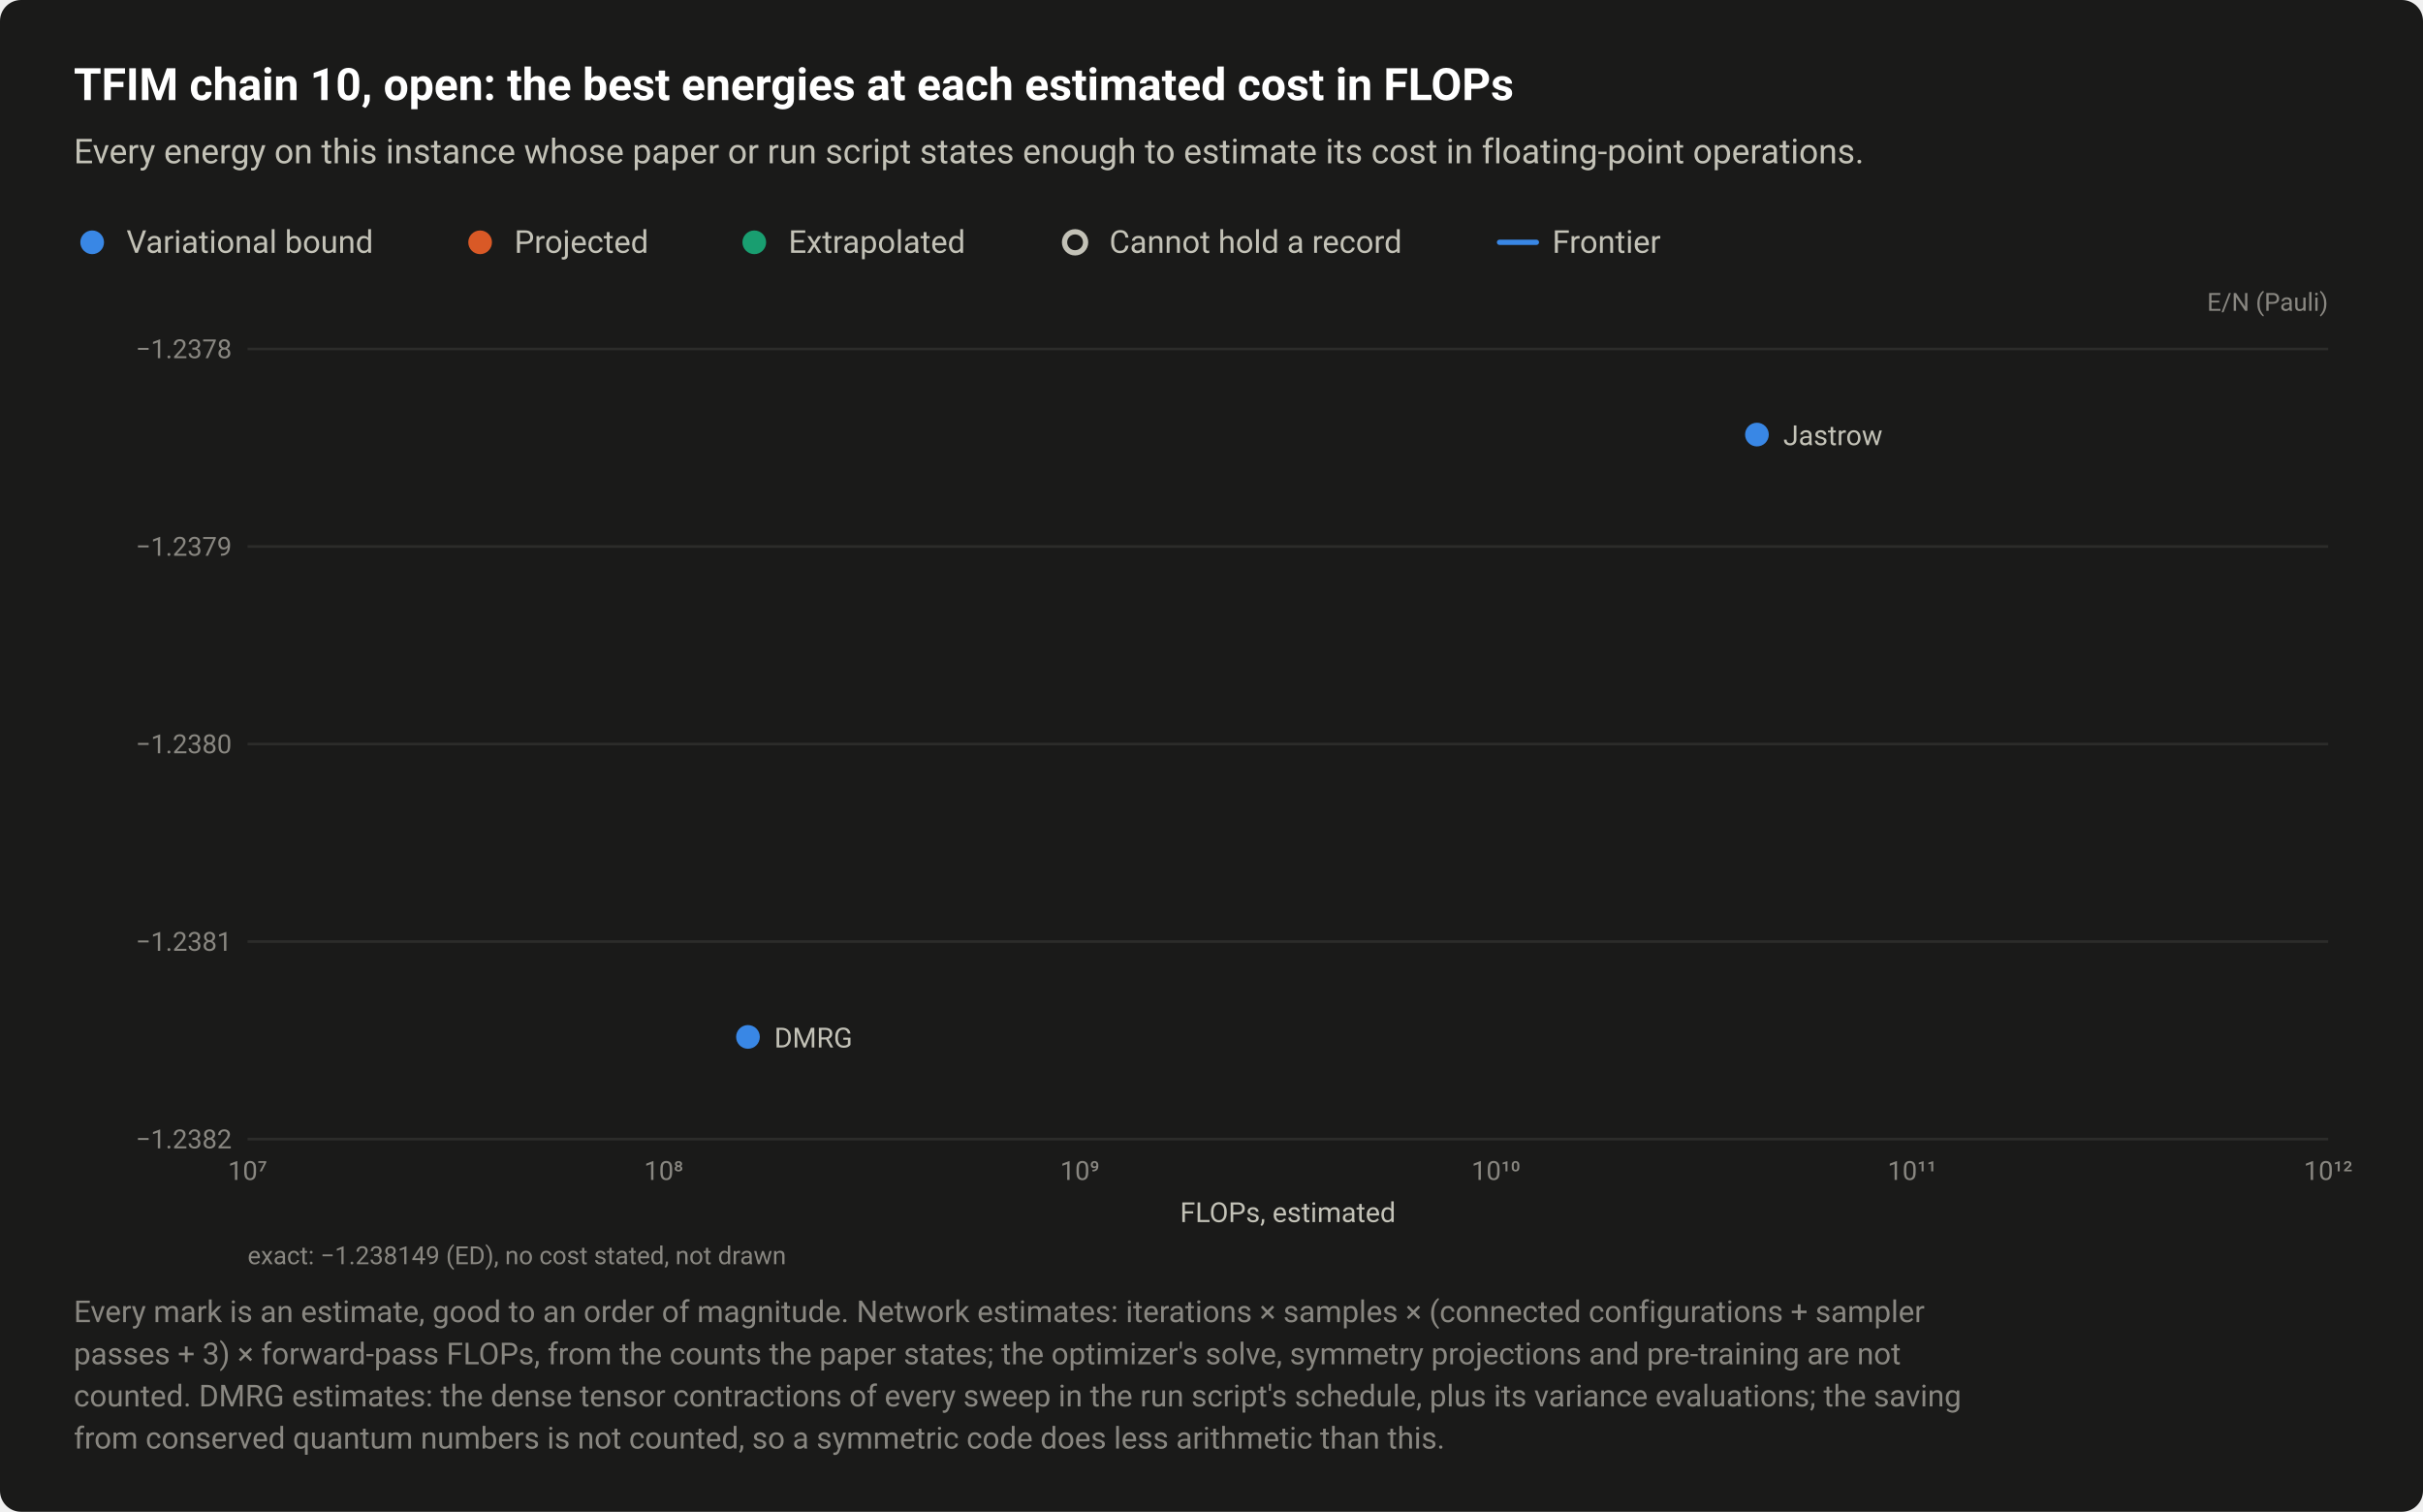
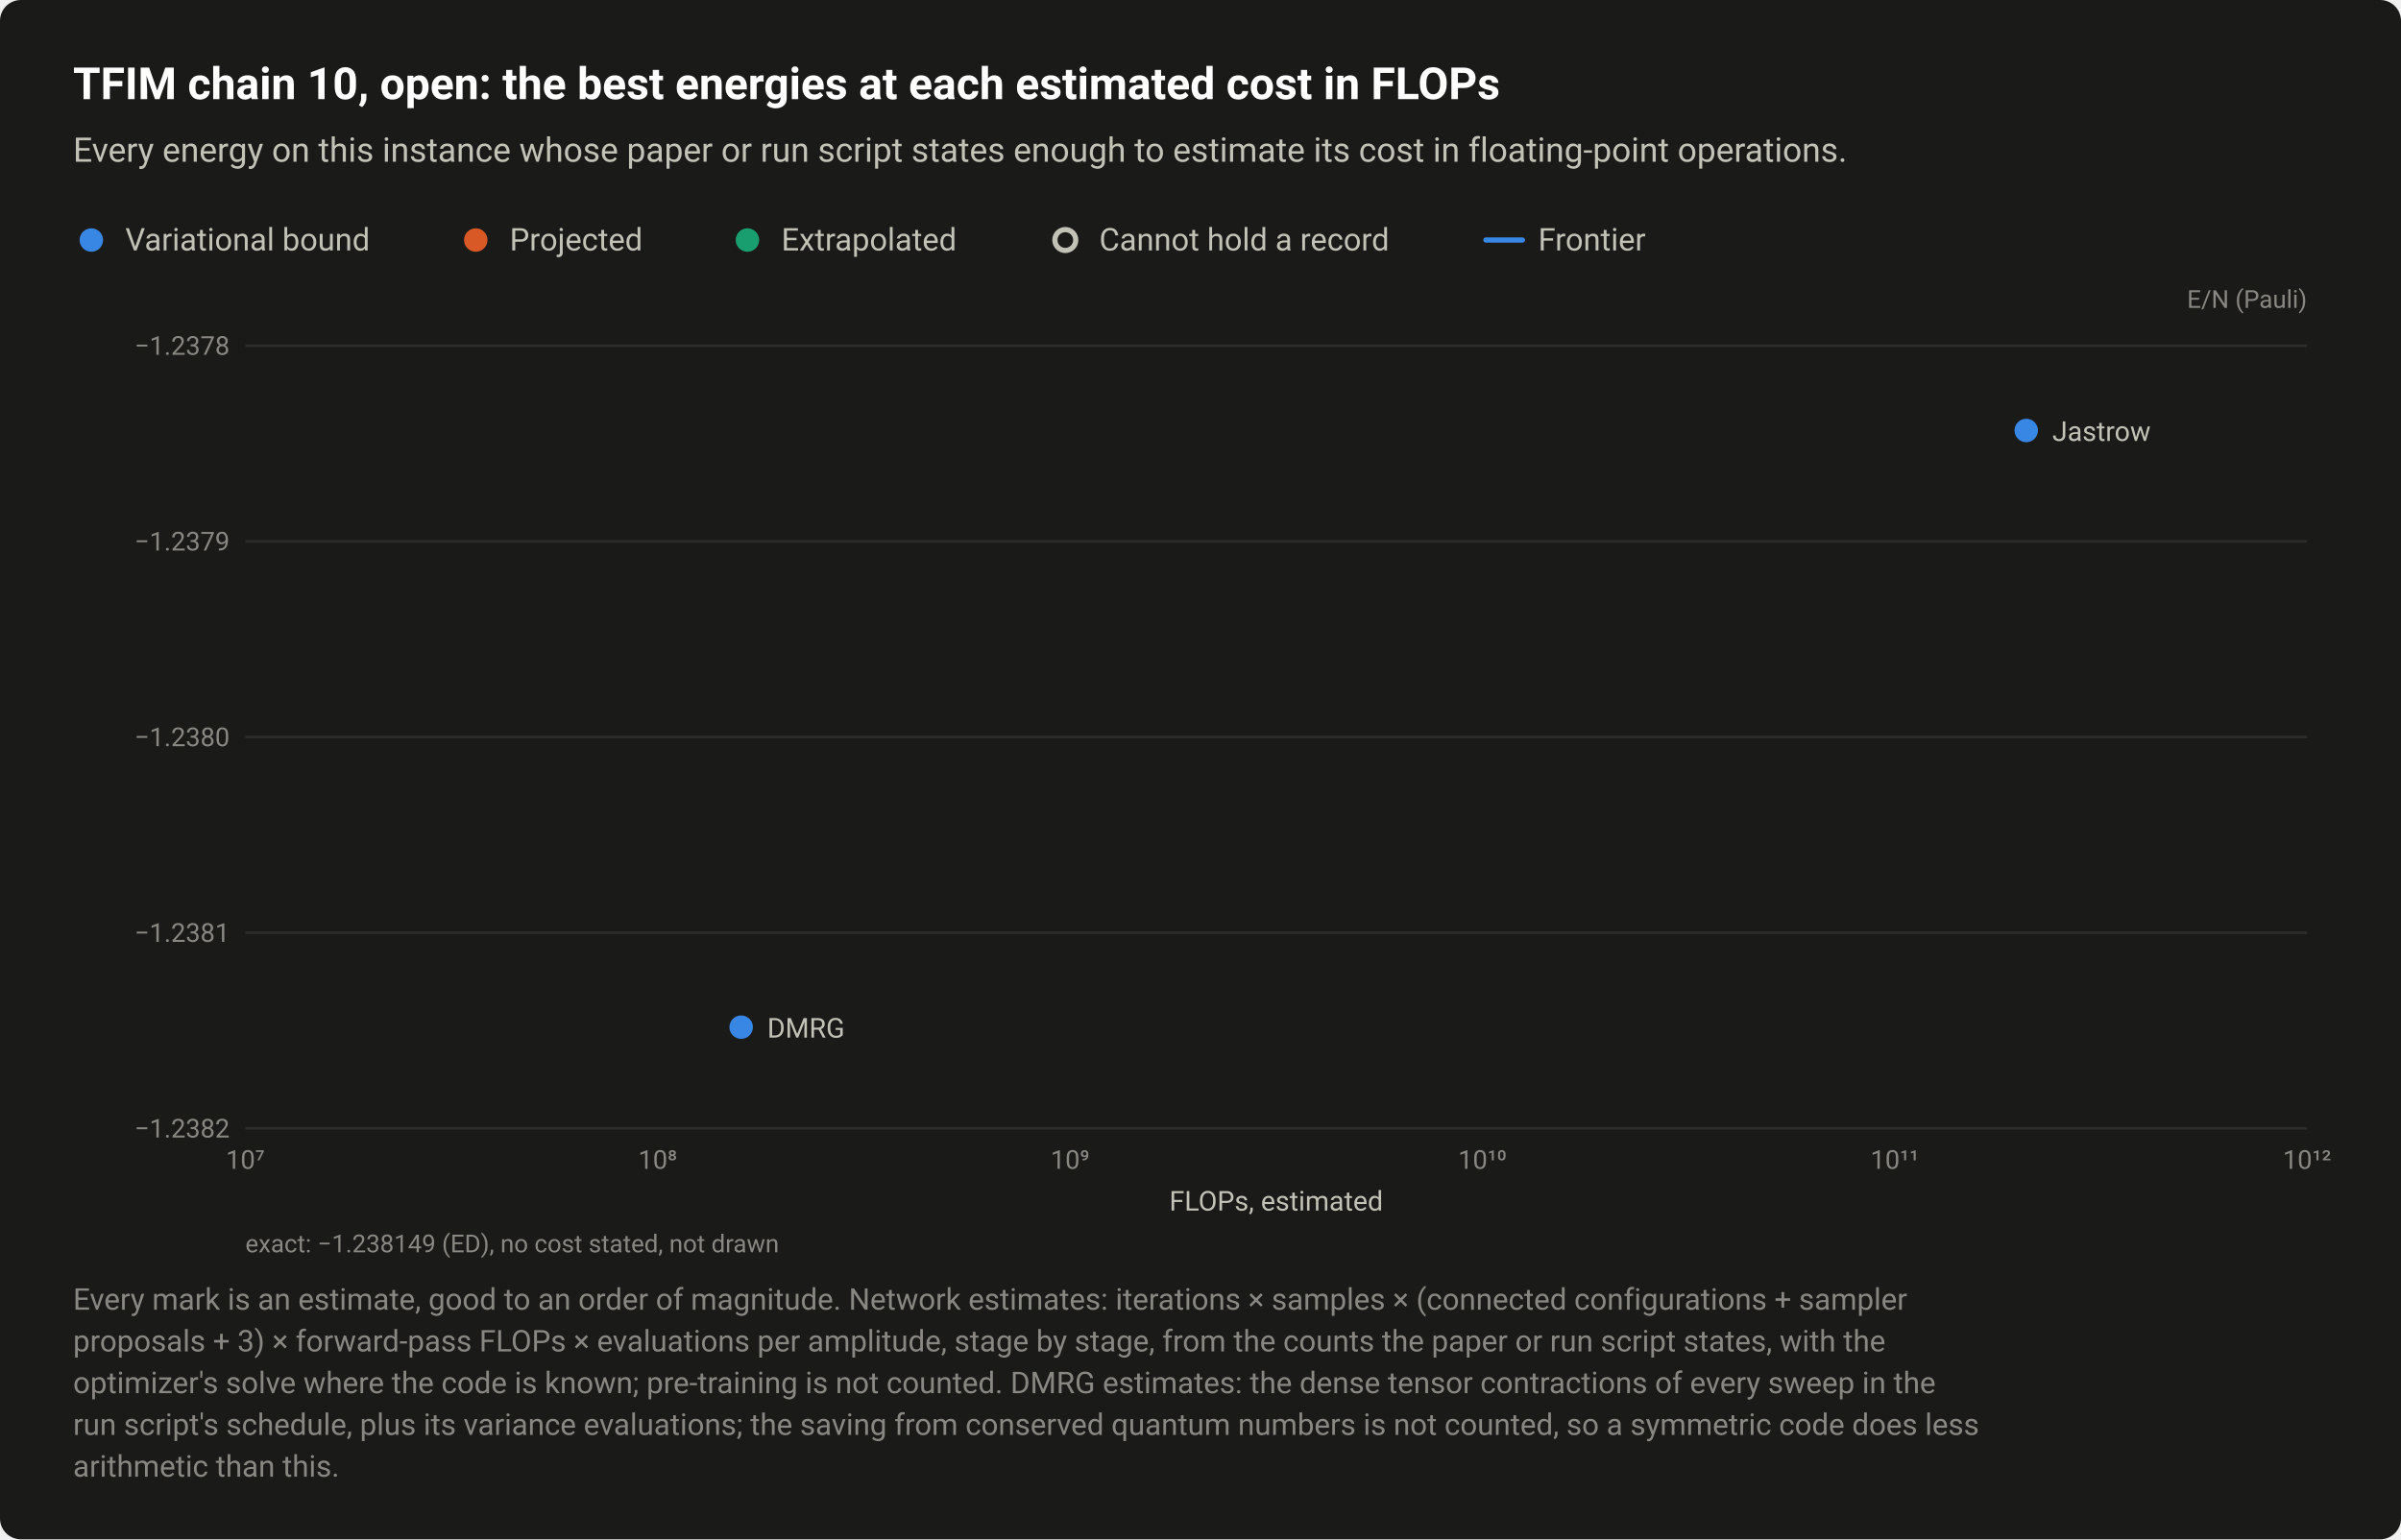
- <svg xmlns="http://www.w3.org/2000/svg" width="920" height="574" viewBox="0 0 920 574" role="img" aria-labelledby="title desc">
+ <svg xmlns="http://www.w3.org/2000/svg" width="920" height="590" viewBox="0 0 920 590" role="img" aria-labelledby="title desc">
  <style>text{font-family:system-ui,-apple-system,"Segoe UI",Roboto,"Helvetica Neue",Arial,sans-serif}</style>
-   <rect width="920" height="574" rx="8" fill="#1a1a19" />
+   <rect width="920" height="590" rx="8" fill="#1a1a19" />
  <text x="28" y="38" font-size="17" fill="#ffffff" font-weight="600">TFIM chain 10, open: the best energies at each estimated cost in FLOPs</text>
  <text x="28" y="62" font-size="13" fill="#c3c2b7">Every energy on this instance whose paper or run script states enough to estimate its cost in floating-point operations.</text>
  <circle cx="35" cy="92" r="6.5" fill="#1a1a19" />
  <circle cx="35" cy="92" r="4.5" fill="#3987e5" />
  <text x="48" y="96" font-size="12" fill="#c3c2b7">Variational bound</text>
  <circle cx="182.3" cy="92" r="6.5" fill="#1a1a19" />
  <circle cx="182.3" cy="92" r="4.5" fill="#d95926" />
  <text x="195.3" y="96" font-size="12" fill="#c3c2b7">Projected</text>
  <circle cx="286.4" cy="92" r="6.5" fill="#1a1a19" />
  <circle cx="286.4" cy="92" r="4.5" fill="#199e70" />
  <text x="299.4" y="96" font-size="12" fill="#c3c2b7">Extrapolated</text>
  <circle cx="408.2" cy="92" r="6.5" fill="#1a1a19" />
  <circle cx="408.2" cy="92" r="4" fill="#1a1a19" stroke="#c3c2b7" stroke-width="2" />
  <text x="421.2" y="96" font-size="12" fill="#c3c2b7">Cannot hold a record</text>
  <path d="M569.36 92H583.36" stroke="#3987e5" stroke-width="2" stroke-linecap="round" />
  <text x="589.4" y="96" font-size="12" fill="#c3c2b7">Frontier</text>
  <text x="884" y="118" font-size="9.5" fill="#898781" text-anchor="end">E/N (Pauli)</text>
  <path d="M94 432.5H884" stroke="#2c2c2a" stroke-width="1" />
  <text x="88" y="436" font-size="10" fill="#898781" text-anchor="end" style="font-variant-numeric:tabular-nums">−1.2382</text>
  <path d="M94 357.5H884" stroke="#2c2c2a" stroke-width="1" />
  <text x="88" y="361" font-size="10" fill="#898781" text-anchor="end" style="font-variant-numeric:tabular-nums">−1.2381</text>
  <path d="M94 282.5H884" stroke="#2c2c2a" stroke-width="1" />
  <text x="88" y="286" font-size="10" fill="#898781" text-anchor="end" style="font-variant-numeric:tabular-nums">−1.2380</text>
  <path d="M94 207.5H884" stroke="#2c2c2a" stroke-width="1" />
  <text x="88" y="211" font-size="10" fill="#898781" text-anchor="end" style="font-variant-numeric:tabular-nums">−1.2379</text>
  <path d="M94 132.5H884" stroke="#2c2c2a" stroke-width="1" />
  <text x="88" y="136" font-size="10" fill="#898781" text-anchor="end" style="font-variant-numeric:tabular-nums">−1.2378</text>
  <text x="94" y="448" font-size="10" fill="#898781" text-anchor="middle" style="font-variant-numeric:tabular-nums">10⁷</text>
  <text x="252" y="448" font-size="10" fill="#898781" text-anchor="middle" style="font-variant-numeric:tabular-nums">10⁸</text>
  <text x="410" y="448" font-size="10" fill="#898781" text-anchor="middle" style="font-variant-numeric:tabular-nums">10⁹</text>
  <text x="568" y="448" font-size="10" fill="#898781" text-anchor="middle" style="font-variant-numeric:tabular-nums">10¹⁰</text>
  <text x="726" y="448" font-size="10" fill="#898781" text-anchor="middle" style="font-variant-numeric:tabular-nums">10¹¹</text>
  <text x="884" y="448" font-size="10" fill="#898781" text-anchor="middle" style="font-variant-numeric:tabular-nums">10¹²</text>
  <a class="pt" href="/instances/#r-TFIsing_chain_10_O_1-1ef56201">
    <circle cx="284" cy="393.7" r="6.5" fill="#1a1a19" />
    <circle cx="284" cy="393.7" r="4.5" fill="#3987e5" />
  </a>
  <a class="pt" href="/instances/#r-TFIsing_chain_10_O_1-b300cf1c">
-     <circle cx="667.1" cy="165" r="6.5" fill="#1a1a19" />
-     <circle cx="667.1" cy="165" r="4.5" fill="#3987e5" />
+     <circle cx="776.4" cy="165" r="6.5" fill="#1a1a19" />
+     <circle cx="776.4" cy="165" r="4.5" fill="#3987e5" />
  </a>
-   <text x="677.1" y="169" font-size="10.5" fill="#c3c2b7" text-anchor="start">Jastrow</text>
+   <text x="786.4" y="169" font-size="10.5" fill="#c3c2b7" text-anchor="start">Jastrow</text>
  <text x="294" y="397.7" font-size="10.5" fill="#c3c2b7" text-anchor="start">DMRG</text>
  <text x="489" y="464" font-size="10.5" fill="#c3c2b7" text-anchor="middle">FLOPs, estimated</text>
  <text x="94" y="480" font-size="9.5" fill="#898781">exact: −1.238149 (ED), no cost stated, not drawn</text>
  <text x="28" y="502" font-size="11.5" fill="#898781">Every mark is an estimate, good to an order of magnitude. Network estimates: iterations × samples × (connected configurations + sampler</text>
-   <text x="28" y="518" font-size="11.5" fill="#898781">passes + 3) × forward-pass FLOPs, from the counts the paper states; the optimizer's solve, symmetry projections and pre-training are not</text>
-   <text x="28" y="534" font-size="11.5" fill="#898781">counted. DMRG estimates: the dense tensor contractions of every sweep in the run script's schedule, plus its variance evaluations; the saving</text>
-   <text x="28" y="550" font-size="11.5" fill="#898781">from conserved quantum numbers is not counted, so a symmetric code does less arithmetic than this.</text>
+   <text x="28" y="518" font-size="11.5" fill="#898781">proposals + 3) × forward-pass FLOPs × evaluations per amplitude, stage by stage, from the counts the paper or run script states, with the</text>
+   <text x="28" y="534" font-size="11.5" fill="#898781">optimizer's solve where the code is known; pre-training is not counted. DMRG estimates: the dense tensor contractions of every sweep in the</text>
+   <text x="28" y="550" font-size="11.5" fill="#898781">run script's schedule, plus its variance evaluations; the saving from conserved quantum numbers is not counted, so a symmetric code does less</text>
+   <text x="28" y="566" font-size="11.5" fill="#898781">arithmetic than this.</text>
</svg>
